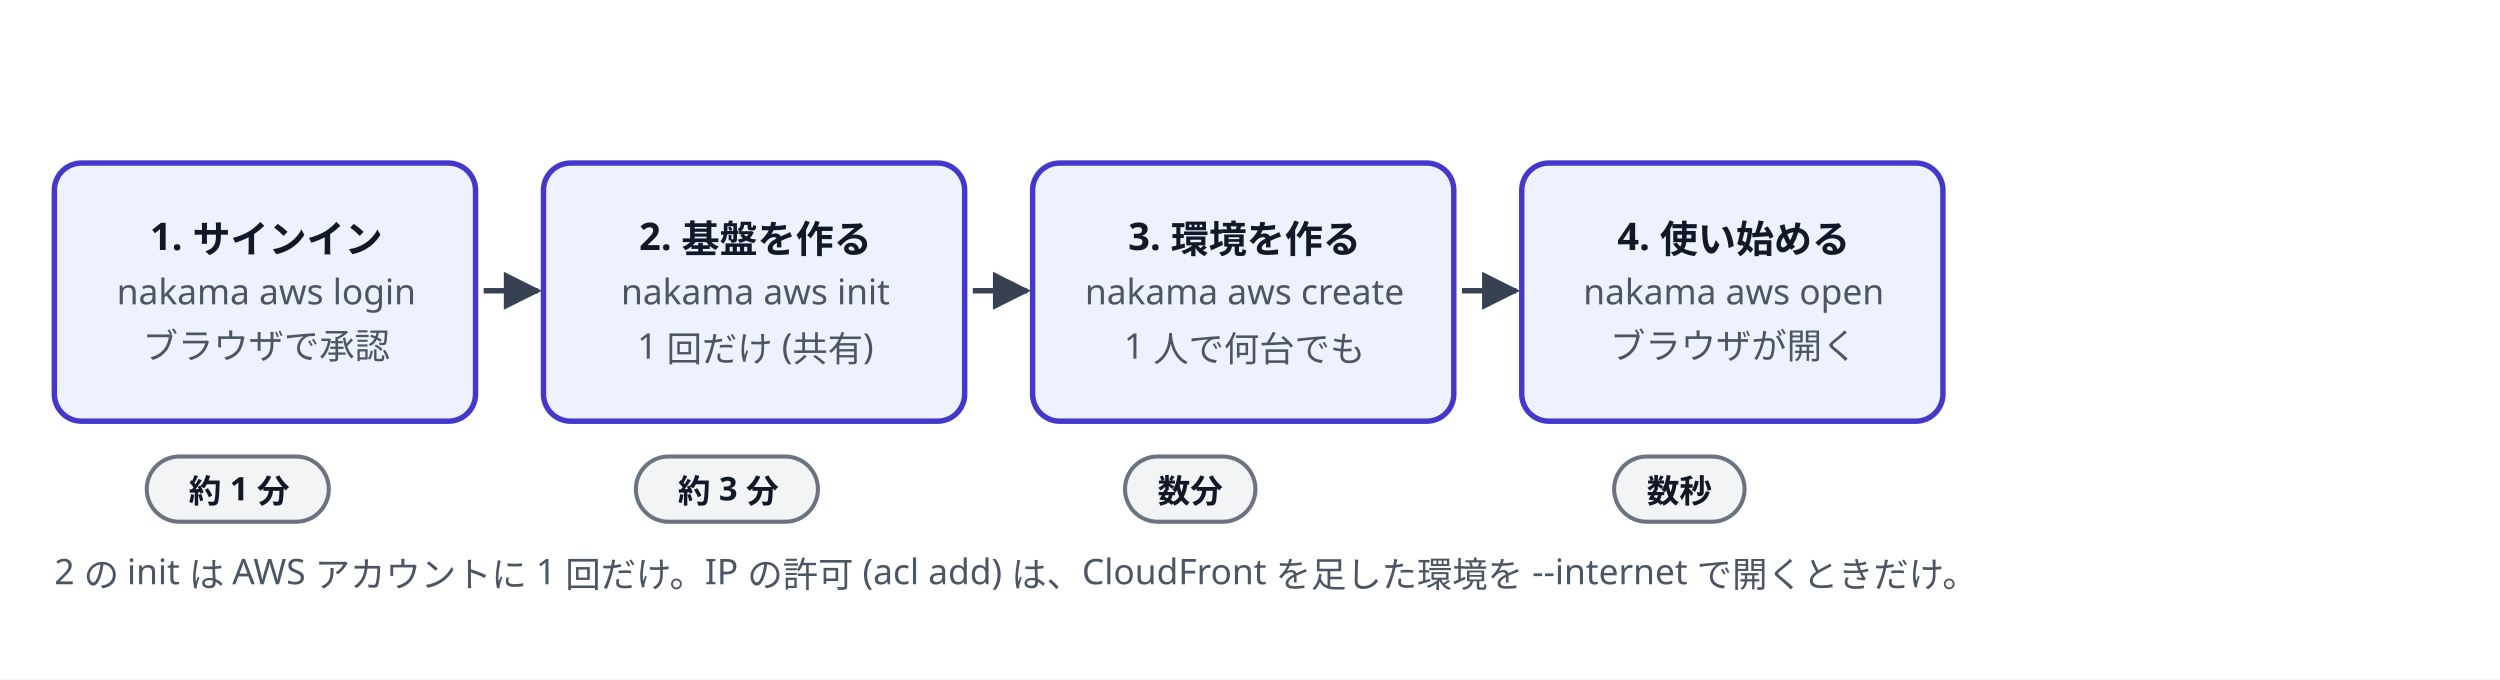
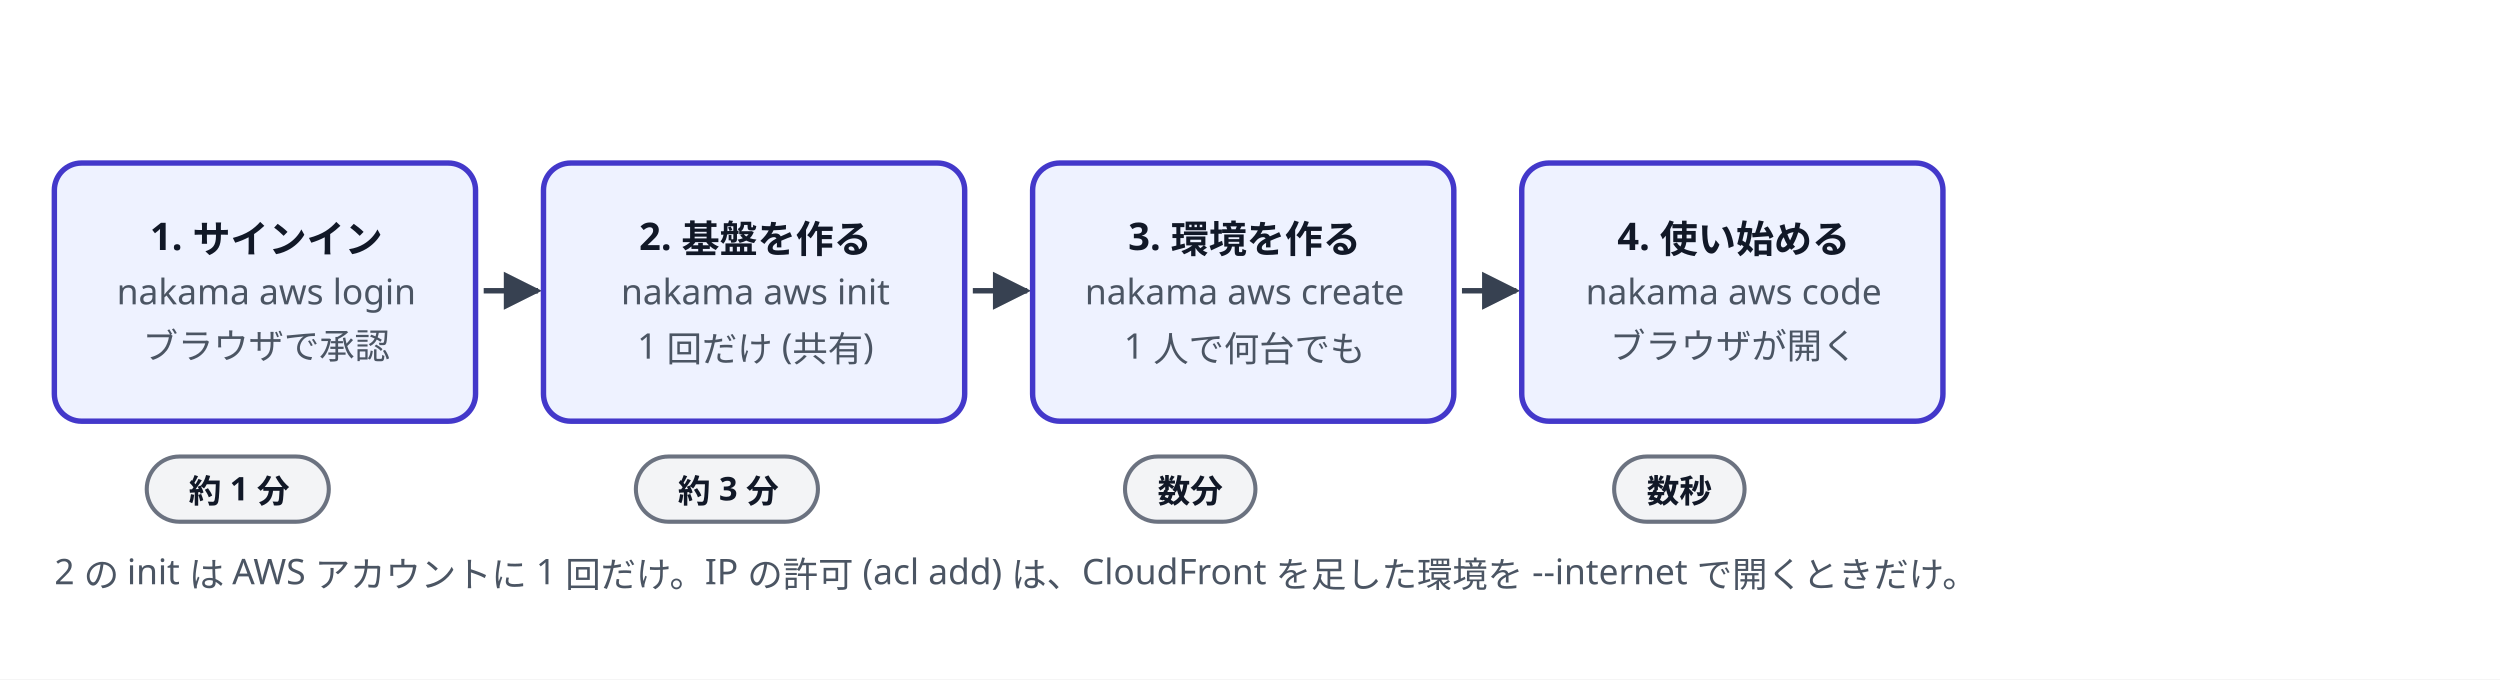
<svg xmlns="http://www.w3.org/2000/svg" viewBox="0 0 920 250" role="img" aria-labelledby="flow-first-time-title" aria-describedby="flow-first-time-desc" font-family="Segoe UI, Meiryo, Hiragino Kaku Gothic ProN, sans-serif">
  <defs>
    <marker id="arrow" viewBox="0 0 10 10" refX="9" refY="5" markerWidth="7" markerHeight="7" orient="auto-start-reverse">
      <path d="M 0 0 L 10 5 L 0 10 z" fill="#374151" />
    </marker>
    <marker id="arrow-back" viewBox="0 0 10 10" refX="1" refY="5" markerWidth="7" markerHeight="7" orient="auto">
      <path d="M 10 0 L 0 5 L 10 10 z" fill="#374151" />
    </marker>
    <marker id="arrow-danger" viewBox="0 0 10 10" refX="9" refY="5" markerWidth="7" markerHeight="7" orient="auto-start-reverse">
      <path d="M 0 0 L 10 5 L 0 10 z" fill="#b91c1c" />
    </marker>
  </defs>
  <rect width="920" height="250" fill="#ffffff" />
  <rect x="20" y="60" width="155" height="95" rx="10" fill="#eef2ff" stroke="#4338ca" stroke-width="2" />
  <text x="98" y="92" text-anchor="middle" font-family="Segoe UI, Meiryo, Hiragino Kaku Gothic ProN, sans-serif" font-size="14" font-weight="600" fill="#111827">1. サインイン</text>
  <text x="98" y="112" text-anchor="middle" font-family="Segoe UI, Meiryo, Hiragino Kaku Gothic ProN, sans-serif" font-size="13" font-weight="400" fill="#4b5563">nakama aws login</text>
  <text x="98" y="132" text-anchor="middle" font-family="Segoe UI, Meiryo, Hiragino Kaku Gothic ProN, sans-serif" font-size="13" font-weight="400" fill="#4b5563">ブラウザで承認</text>
  <rect x="54" y="168" width="67" height="24" rx="12" fill="#f3f4f6" stroke="#6b7280" stroke-width="1.5" />
  <text x="88" y="185" text-anchor="middle" font-family="Segoe UI, Meiryo, Hiragino Kaku Gothic ProN, sans-serif" font-size="12" font-weight="600" fill="#111827">約 1 分</text>
  <line x1="178" y1="107" x2="198" y2="107" stroke="#374151" stroke-width="2" marker-end="url(#arrow)" />
  <rect x="200" y="60" width="155" height="95" rx="10" fill="#eef2ff" stroke="#4338ca" stroke-width="2" />
  <text x="278" y="92" text-anchor="middle" font-family="Segoe UI, Meiryo, Hiragino Kaku Gothic ProN, sans-serif" font-size="14" font-weight="600" fill="#111827">2. 基盤を作る</text>
  <text x="278" y="112" text-anchor="middle" font-family="Segoe UI, Meiryo, Hiragino Kaku Gothic ProN, sans-serif" font-size="13" font-weight="400" fill="#4b5563">nakama aws init</text>
  <text x="278" y="132" text-anchor="middle" font-family="Segoe UI, Meiryo, Hiragino Kaku Gothic ProN, sans-serif" font-size="13" font-weight="400" fill="#4b5563">1 回だけ (共有)</text>
  <rect x="234" y="168" width="67" height="24" rx="12" fill="#f3f4f6" stroke="#6b7280" stroke-width="1.5" />
  <text x="268" y="185" text-anchor="middle" font-family="Segoe UI, Meiryo, Hiragino Kaku Gothic ProN, sans-serif" font-size="12" font-weight="600" fill="#111827">約 3 分</text>
  <line x1="358" y1="107" x2="378" y2="107" stroke="#374151" stroke-width="2" marker-end="url(#arrow)" />
  <rect x="380" y="60" width="155" height="95" rx="10" fill="#eef2ff" stroke="#4338ca" stroke-width="2" />
  <text x="458" y="92" text-anchor="middle" font-family="Segoe UI, Meiryo, Hiragino Kaku Gothic ProN, sans-serif" font-size="14" font-weight="600" fill="#111827">3. 環境を作る</text>
  <text x="458" y="112" text-anchor="middle" font-family="Segoe UI, Meiryo, Hiragino Kaku Gothic ProN, sans-serif" font-size="13" font-weight="400" fill="#4b5563">nakama aws create</text>
  <text x="458" y="132" text-anchor="middle" font-family="Segoe UI, Meiryo, Hiragino Kaku Gothic ProN, sans-serif" font-size="13" font-weight="400" fill="#4b5563">1 人で何台でも</text>
  <rect x="414" y="168" width="48" height="24" rx="12" fill="#f3f4f6" stroke="#6b7280" stroke-width="1.5" />
  <text x="438" y="185" text-anchor="middle" font-family="Segoe UI, Meiryo, Hiragino Kaku Gothic ProN, sans-serif" font-size="12" font-weight="600" fill="#111827">数分</text>
  <line x1="538" y1="107" x2="558" y2="107" stroke="#374151" stroke-width="2" marker-end="url(#arrow)" />
  <rect x="560" y="60" width="155" height="95" rx="10" fill="#eef2ff" stroke="#4338ca" stroke-width="2" />
  <text x="638" y="92" text-anchor="middle" font-family="Segoe UI, Meiryo, Hiragino Kaku Gothic ProN, sans-serif" font-size="14" font-weight="600" fill="#111827">4. 使い始める</text>
-   <text x="638" y="112" text-anchor="middle" font-family="Segoe UI, Meiryo, Hiragino Kaku Gothic ProN, sans-serif" font-size="13" font-weight="400" fill="#4b5563">nakama aws open</text>
+   <text x="638" y="112" text-anchor="middle" font-family="Segoe UI, Meiryo, Hiragino Kaku Gothic ProN, sans-serif" font-size="13" font-weight="400" fill="#4b5563">nakama aws code</text>
  <text x="638" y="132" text-anchor="middle" font-family="Segoe UI, Meiryo, Hiragino Kaku Gothic ProN, sans-serif" font-size="13" font-weight="400" fill="#4b5563">ブラウザが開く</text>
  <rect x="594" y="168" width="48" height="24" rx="12" fill="#f3f4f6" stroke="#6b7280" stroke-width="1.5" />
  <text x="618" y="185" text-anchor="middle" font-family="Segoe UI, Meiryo, Hiragino Kaku Gothic ProN, sans-serif" font-size="12" font-weight="600" fill="#111827">数秒</text>
  <text x="20" y="215" text-anchor="start" font-family="Segoe UI, Meiryo, Hiragino Kaku Gothic ProN, sans-serif" font-size="13" font-weight="400" fill="#4b5563">2 の init は AWS アカウントに 1 回だけ。IP の許可 (acl add) は、CloudFront を足した環境を --internet で開くときだけ。</text>
</svg>
